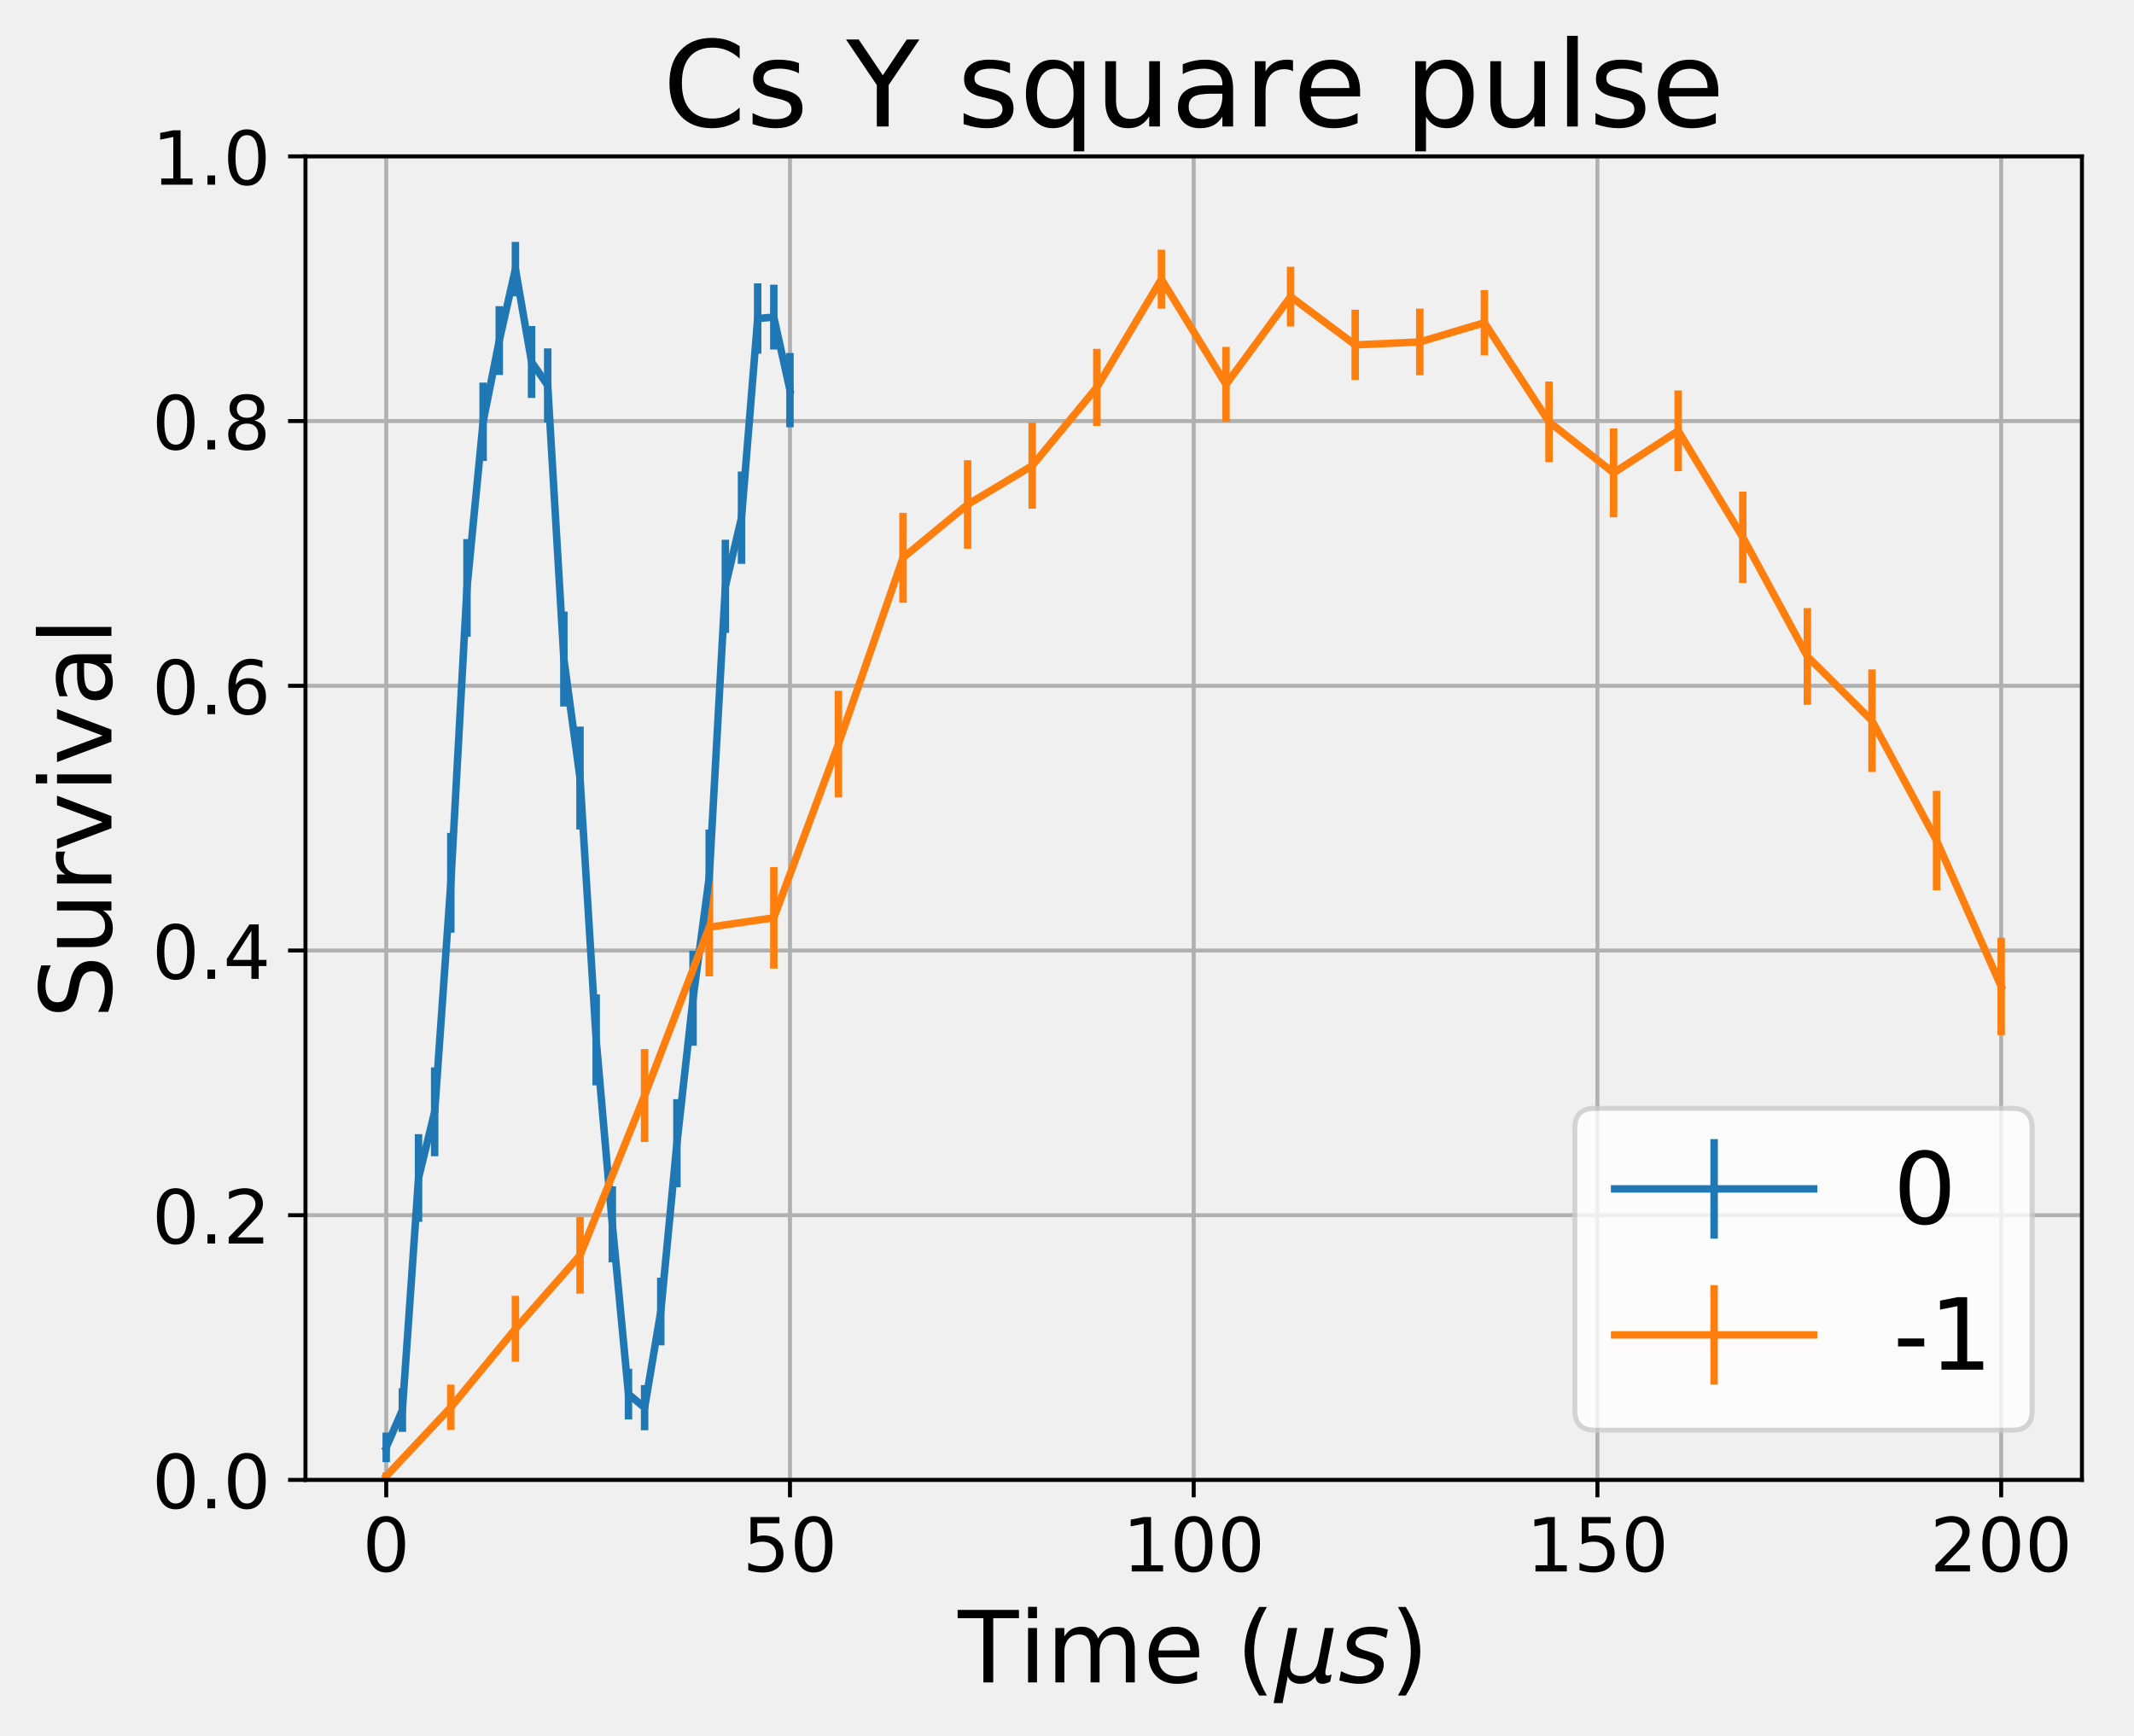
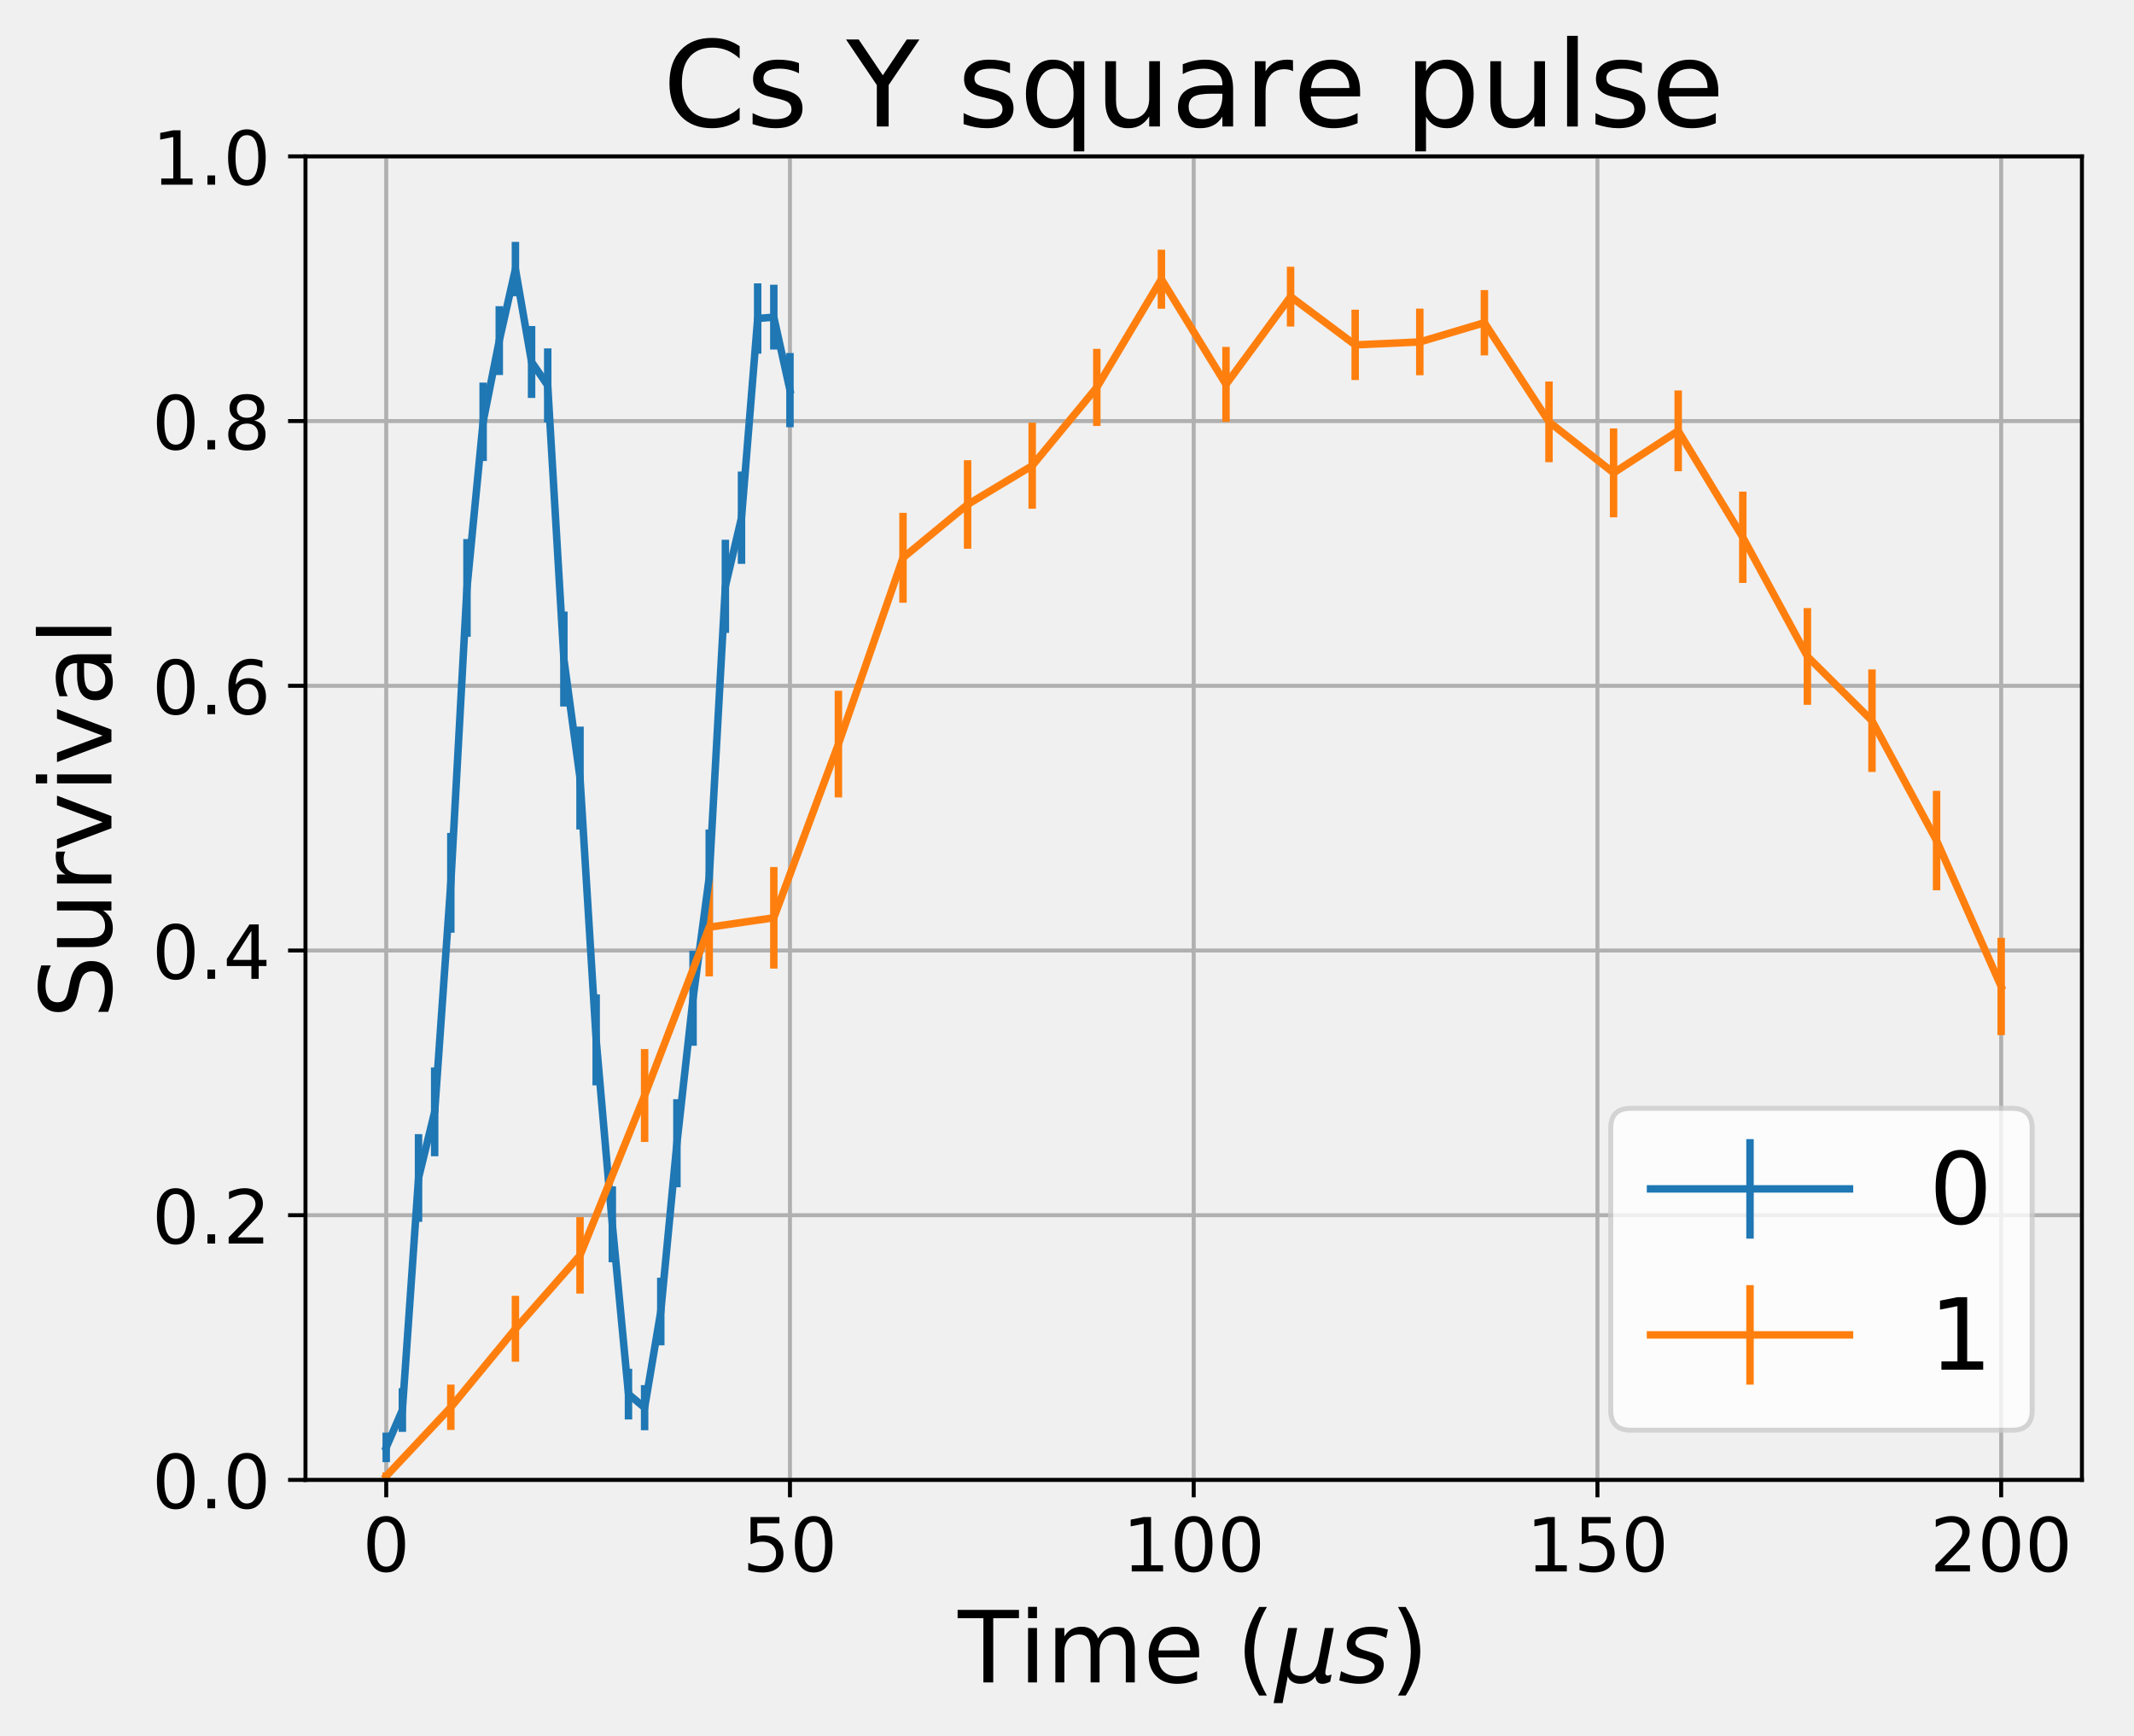
<svg xmlns="http://www.w3.org/2000/svg" xmlns:xlink="http://www.w3.org/1999/xlink" height="349pt" version="1.1" viewBox="0 0 429 349" width="429pt">
  <defs>
    <style type="text/css">
*{stroke-linecap:butt;stroke-linejoin:round;}
  </style>
  </defs>
  <g id="figure_1">
    <g id="patch_1">
      <path d="M 0 349.665  L 429.231 349.665  L 429.231 0  L 0 0  z " style="fill:none;" />
    </g>
    <g id="axes_1">
      <g id="patch_2">
        <path d="M 61.411 297.548  L 418.531 297.548  L 418.531 31.436  L 61.411 31.436  z " style="fill:none;" />
      </g>
      <g id="matplotlib.axis_1">
        <g id="xtick_1">
          <g id="line2d_1">
            <path clip-path="url(#p28badead61)" d="M 77.644 297.548  L 77.644 31.436  " style="fill:none;stroke:#b0b0b0;stroke-linecap:square;stroke-width:0.8;" />
          </g>
          <g id="line2d_2">
            <defs>
              <path d="M 0 0  L 0 3.5  " id="m005f0a59be" style="stroke:#000000;stroke-width:0.8;" />
            </defs>
            <g>
              <use style="stroke:#000000;stroke-width:0.8;" x="77.644" xlink:href="#m005f0a59be" y="297.548" />
            </g>
          </g>
          <g id="text_1">
            <defs>
              <path d="M 31.781 66.406  Q 24.172 66.406 20.328 58.906  Q 16.5 51.422 16.5 36.375  Q 16.5 21.391 20.328 13.891  Q 24.172 6.391 31.781 6.391  Q 39.453 6.391 43.281 13.891  Q 47.125 21.391 47.125 36.375  Q 47.125 51.422 43.281 58.906  Q 39.453 66.406 31.781 66.406  z M 31.781 74.219  Q 44.047 74.219 50.516 64.516  Q 56.984 54.828 56.984 36.375  Q 56.984 17.969 50.516 8.266  Q 44.047 -1.422 31.781 -1.422  Q 19.531 -1.422 13.062 8.266  Q 6.594 17.969 6.594 36.375  Q 6.594 54.828 13.062 64.516  Q 19.531 74.219 31.781 74.219  z " id="DejaVuSans-30" />
            </defs>
            <g transform="translate(72.87179 315.9459)scale(0.15 -0.15)">
              <use xlink:href="#DejaVuSans-30" />
            </g>
          </g>
        </g>
        <g id="xtick_2">
          <g id="line2d_3">
            <path clip-path="url(#p28badead61)" d="M 158.807 297.548  L 158.807 31.436  " style="fill:none;stroke:#b0b0b0;stroke-linecap:square;stroke-width:0.8;" />
          </g>
          <g id="line2d_4">
            <g>
              <use style="stroke:#000000;stroke-width:0.8;" x="158.807" xlink:href="#m005f0a59be" y="297.548" />
            </g>
          </g>
          <g id="text_2">
            <defs>
              <path d="M 10.797 72.906  L 49.516 72.906  L 49.516 64.594  L 19.828 64.594  L 19.828 46.734  Q 21.969 47.469 24.109 47.828  Q 26.266 48.188 28.422 48.188  Q 40.625 48.188 47.75 41.5  Q 54.891 34.812 54.891 23.391  Q 54.891 11.625 47.562 5.094  Q 40.234 -1.422 26.906 -1.422  Q 22.312 -1.422 17.547 -0.641  Q 12.797 0.141 7.719 1.703  L 7.719 11.625  Q 12.109 9.234 16.797 8.062  Q 21.484 6.891 26.703 6.891  Q 35.156 6.891 40.078 11.328  Q 45.016 15.766 45.016 23.391  Q 45.016 31 40.078 35.438  Q 35.156 39.891 26.703 39.891  Q 22.75 39.891 18.812 39.016  Q 14.891 38.141 10.797 36.281  z " id="DejaVuSans-35" />
            </defs>
            <g transform="translate(149.2636 315.9459)scale(0.15 -0.15)">
              <use xlink:href="#DejaVuSans-35" />
              <use x="63.623" xlink:href="#DejaVuSans-30" />
            </g>
          </g>
        </g>
        <g id="xtick_3">
          <g id="line2d_5">
            <path clip-path="url(#p28badead61)" d="M 239.971 297.548  L 239.971 31.436  " style="fill:none;stroke:#b0b0b0;stroke-linecap:square;stroke-width:0.8;" />
          </g>
          <g id="line2d_6">
            <g>
              <use style="stroke:#000000;stroke-width:0.8;" x="239.971" xlink:href="#m005f0a59be" y="297.548" />
            </g>
          </g>
          <g id="text_3">
            <defs>
              <path d="M 12.406 8.297  L 28.516 8.297  L 28.516 63.922  L 10.984 60.406  L 10.984 69.391  L 28.422 72.906  L 38.281 72.906  L 38.281 8.297  L 54.391 8.297  L 54.391 0  L 12.406 0  z " id="DejaVuSans-31" />
            </defs>
            <g transform="translate(225.6553 315.9459)scale(0.15 -0.15)">
              <use xlink:href="#DejaVuSans-31" />
              <use x="63.623" xlink:href="#DejaVuSans-30" />
              <use x="127.246" xlink:href="#DejaVuSans-30" />
            </g>
          </g>
        </g>
        <g id="xtick_4">
          <g id="line2d_7">
            <path clip-path="url(#p28badead61)" d="M 321.135 297.548  L 321.135 31.436  " style="fill:none;stroke:#b0b0b0;stroke-linecap:square;stroke-width:0.8;" />
          </g>
          <g id="line2d_8">
            <g>
              <use style="stroke:#000000;stroke-width:0.8;" x="321.135" xlink:href="#m005f0a59be" y="297.548" />
            </g>
          </g>
          <g id="text_4">
            <g transform="translate(306.8189 315.9459)scale(0.15 -0.15)">
              <use xlink:href="#DejaVuSans-31" />
              <use x="63.623" xlink:href="#DejaVuSans-35" />
              <use x="127.246" xlink:href="#DejaVuSans-30" />
            </g>
          </g>
        </g>
        <g id="xtick_5">
          <g id="line2d_9">
            <path clip-path="url(#p28badead61)" d="M 402.298 297.548  L 402.298 31.436  " style="fill:none;stroke:#b0b0b0;stroke-linecap:square;stroke-width:0.8;" />
          </g>
          <g id="line2d_10">
            <g>
              <use style="stroke:#000000;stroke-width:0.8;" x="402.298" xlink:href="#m005f0a59be" y="297.548" />
            </g>
          </g>
          <g id="text_5">
            <defs>
              <path d="M 19.188 8.297  L 53.609 8.297  L 53.609 0  L 7.328 0  L 7.328 8.297  Q 12.938 14.109 22.625 23.891  Q 32.328 33.688 34.812 36.531  Q 39.547 41.844 41.422 45.531  Q 43.312 49.219 43.312 52.781  Q 43.312 58.594 39.234 62.25  Q 35.156 65.922 28.609 65.922  Q 23.969 65.922 18.812 64.312  Q 13.672 62.703 7.812 59.422  L 7.812 69.391  Q 13.766 71.781 18.938 73  Q 24.125 74.219 28.422 74.219  Q 39.75 74.219 46.484 68.547  Q 53.219 62.891 53.219 53.422  Q 53.219 48.922 51.531 44.891  Q 49.859 40.875 45.406 35.406  Q 44.188 33.984 37.641 27.219  Q 31.109 20.453 19.188 8.297  z " id="DejaVuSans-32" />
            </defs>
            <g transform="translate(387.9826 315.9459)scale(0.15 -0.15)">
              <use xlink:href="#DejaVuSans-32" />
              <use x="63.623" xlink:href="#DejaVuSans-30" />
              <use x="127.246" xlink:href="#DejaVuSans-30" />
            </g>
          </g>
        </g>
        <g id="text_6">
          <defs>
            <path d="M -0.297 72.906  L 61.375 72.906  L 61.375 64.594  L 35.5 64.594  L 35.5 0  L 25.594 0  L 25.594 64.594  L -0.297 64.594  z " id="DejaVuSans-54" />
            <path d="M 9.422 54.688  L 18.406 54.688  L 18.406 0  L 9.422 0  z M 9.422 75.984  L 18.406 75.984  L 18.406 64.594  L 9.422 64.594  z " id="DejaVuSans-69" />
            <path d="M 52 44.188  Q 55.375 50.25 60.062 53.125  Q 64.75 56 71.094 56  Q 79.641 56 84.281 50.016  Q 88.922 44.047 88.922 33.016  L 88.922 0  L 79.891 0  L 79.891 32.719  Q 79.891 40.578 77.094 44.375  Q 74.312 48.188 68.609 48.188  Q 61.625 48.188 57.562 43.547  Q 53.516 38.922 53.516 30.906  L 53.516 0  L 44.484 0  L 44.484 32.719  Q 44.484 40.625 41.703 44.406  Q 38.922 48.188 33.109 48.188  Q 26.219 48.188 22.156 43.531  Q 18.109 38.875 18.109 30.906  L 18.109 0  L 9.078 0  L 9.078 54.688  L 18.109 54.688  L 18.109 46.188  Q 21.188 51.219 25.484 53.609  Q 29.781 56 35.688 56  Q 41.656 56 45.828 52.969  Q 50 49.953 52 44.188  z " id="DejaVuSans-6d" />
            <path d="M 56.203 29.594  L 56.203 25.203  L 14.891 25.203  Q 15.484 15.922 20.484 11.062  Q 25.484 6.203 34.422 6.203  Q 39.594 6.203 44.453 7.469  Q 49.312 8.734 54.109 11.281  L 54.109 2.781  Q 49.266 0.734 44.188 -0.344  Q 39.109 -1.422 33.891 -1.422  Q 20.797 -1.422 13.156 6.188  Q 5.516 13.812 5.516 26.812  Q 5.516 40.234 12.766 48.109  Q 20.016 56 32.328 56  Q 43.359 56 49.781 48.891  Q 56.203 41.797 56.203 29.594  z M 47.219 32.234  Q 47.125 39.594 43.094 43.984  Q 39.062 48.391 32.422 48.391  Q 24.906 48.391 20.391 44.141  Q 15.875 39.891 15.188 32.172  z " id="DejaVuSans-65" />
            <path id="DejaVuSans-20" />
            <path d="M 31 75.875  Q 24.469 64.656 21.281 53.656  Q 18.109 42.672 18.109 31.391  Q 18.109 20.125 21.312 9.062  Q 24.516 -2 31 -13.188  L 23.188 -13.188  Q 15.875 -1.703 12.234 9.375  Q 8.594 20.453 8.594 31.391  Q 8.594 42.281 12.203 53.312  Q 15.828 64.359 23.188 75.875  z " id="DejaVuSans-28" />
            <path d="M -1.312 -20.797  L 13.375 54.688  L 22.406 54.688  L 15.766 20.656  Q 15.578 19.625 15.422 18.359  Q 15.281 17.094 15.281 15.828  Q 15.281 11.281 18.141 8.828  Q 21 6.391 26.312 6.391  Q 33.547 6.391 37.984 10.484  Q 42.438 14.594 44 22.797  L 50.203 54.688  L 59.188 54.688  L 51.031 12.641  Q 50.828 11.719 50.75 11.031  Q 50.688 10.359 50.688 9.812  Q 50.688 8.297 51.297 7.594  Q 51.906 6.891 53.219 6.891  Q 53.719 6.891 54.562 7.125  Q 55.422 7.375 56.984 8.016  L 55.609 0.781  Q 53.469 -0.297 51.516 -0.859  Q 49.562 -1.422 47.703 -1.422  Q 44.484 -1.422 42.656 0.625  Q 40.828 2.688 40.828 6.297  Q 38.094 2.391 34.297 0.484  Q 30.516 -1.422 25.391 -1.422  Q 20.844 -1.422 17.453 0.672  Q 14.062 2.781 12.984 6.203  L 7.719 -20.797  z " id="DejaVuSans-Oblique-3bc" />
            <path d="M 50 53.078  L 48.297 44.578  Q 44.734 46.531 40.766 47.5  Q 36.812 48.484 32.625 48.484  Q 25.531 48.484 21.453 46.062  Q 17.391 43.656 17.391 39.5  Q 17.391 34.672 26.859 32.078  Q 27.594 31.891 27.938 31.781  L 30.812 30.906  Q 39.797 28.422 42.797 25.688  Q 45.797 22.953 45.797 18.219  Q 45.797 9.516 38.891 4.047  Q 31.984 -1.422 20.797 -1.422  Q 16.453 -1.422 11.672 -0.578  Q 6.891 0.25 1.125 2  L 2.875 11.281  Q 7.812 8.734 12.594 7.422  Q 17.391 6.109 21.781 6.109  Q 28.375 6.109 32.5 8.938  Q 36.625 11.766 36.625 16.109  Q 36.625 20.797 25.781 23.688  L 24.859 23.922  L 21.781 24.703  Q 14.938 26.516 11.766 29.469  Q 8.594 32.422 8.594 37.016  Q 8.594 45.75 15.156 50.875  Q 21.734 56 33.016 56  Q 37.453 56 41.672 55.266  Q 45.906 54.547 50 53.078  z " id="DejaVuSans-Oblique-73" />
            <path d="M 8.016 75.875  L 15.828 75.875  Q 23.141 64.359 26.781 53.312  Q 30.422 42.281 30.422 31.391  Q 30.422 20.453 26.781 9.375  Q 23.141 -1.703 15.828 -13.188  L 8.016 -13.188  Q 14.5 -2 17.703 9.062  Q 20.906 20.125 20.906 31.391  Q 20.906 42.672 17.703 53.656  Q 14.5 64.656 8.016 75.875  z " id="DejaVuSans-29" />
          </defs>
          <g transform="translate(192.5709 338.2654)scale(0.2 -0.2)">
            <use transform="translate(0 0.015625)" xlink:href="#DejaVuSans-54" />
            <use transform="translate(61.08398 0.015625)" xlink:href="#DejaVuSans-69" />
            <use transform="translate(88.86719 0.015625)" xlink:href="#DejaVuSans-6d" />
            <use transform="translate(186.2793 0.015625)" xlink:href="#DejaVuSans-65" />
            <use transform="translate(247.8027 0.015625)" xlink:href="#DejaVuSans-20" />
            <use transform="translate(279.5898 0.015625)" xlink:href="#DejaVuSans-28" />
            <use transform="translate(318.6035 0.015625)" xlink:href="#DejaVuSans-Oblique-3bc" />
            <use transform="translate(382.2266 0.015625)" xlink:href="#DejaVuSans-Oblique-73" />
            <use transform="translate(434.3262 0.015625)" xlink:href="#DejaVuSans-29" />
          </g>
        </g>
      </g>
      <g id="matplotlib.axis_2">
        <g id="ytick_1">
          <g id="line2d_11">
            <path clip-path="url(#p28badead61)" d="M 61.411 297.548  L 418.531 297.548  " style="fill:none;stroke:#b0b0b0;stroke-linecap:square;stroke-width:0.8;" />
          </g>
          <g id="line2d_12">
            <defs>
              <path d="M 0 0  L -3.5 0  " id="mc3ce260a5b" style="stroke:#000000;stroke-width:0.8;" />
            </defs>
            <g>
              <use style="stroke:#000000;stroke-width:0.8;" x="61.411" xlink:href="#mc3ce260a5b" y="297.548" />
            </g>
          </g>
          <g id="text_7">
            <defs>
              <path d="M 10.688 12.406  L 21 12.406  L 21 0  L 10.688 0  z " id="DejaVuSans-2e" />
            </defs>
            <g transform="translate(30.55625 303.2471)scale(0.15 -0.15)">
              <use xlink:href="#DejaVuSans-30" />
              <use x="63.623" xlink:href="#DejaVuSans-2e" />
              <use x="95.41" xlink:href="#DejaVuSans-30" />
            </g>
          </g>
        </g>
        <g id="ytick_2">
          <g id="line2d_13">
            <path clip-path="url(#p28badead61)" d="M 61.411 244.326  L 418.531 244.326  " style="fill:none;stroke:#b0b0b0;stroke-linecap:square;stroke-width:0.8;" />
          </g>
          <g id="line2d_14">
            <g>
              <use style="stroke:#000000;stroke-width:0.8;" x="61.411" xlink:href="#mc3ce260a5b" y="244.326" />
            </g>
          </g>
          <g id="text_8">
            <g transform="translate(30.55625 250.0247)scale(0.15 -0.15)">
              <use xlink:href="#DejaVuSans-30" />
              <use x="63.623" xlink:href="#DejaVuSans-2e" />
              <use x="95.41" xlink:href="#DejaVuSans-32" />
            </g>
          </g>
        </g>
        <g id="ytick_3">
          <g id="line2d_15">
            <path clip-path="url(#p28badead61)" d="M 61.411 191.103  L 418.531 191.103  " style="fill:none;stroke:#b0b0b0;stroke-linecap:square;stroke-width:0.8;" />
          </g>
          <g id="line2d_16">
            <g>
              <use style="stroke:#000000;stroke-width:0.8;" x="61.411" xlink:href="#mc3ce260a5b" y="191.103" />
            </g>
          </g>
          <g id="text_9">
            <defs>
              <path d="M 37.797 64.312  L 12.891 25.391  L 37.797 25.391  z M 35.203 72.906  L 47.609 72.906  L 47.609 25.391  L 58.016 25.391  L 58.016 17.188  L 47.609 17.188  L 47.609 0  L 37.797 0  L 37.797 17.188  L 4.891 17.188  L 4.891 26.703  z " id="DejaVuSans-34" />
            </defs>
            <g transform="translate(30.55625 196.8023)scale(0.15 -0.15)">
              <use xlink:href="#DejaVuSans-30" />
              <use x="63.623" xlink:href="#DejaVuSans-2e" />
              <use x="95.41" xlink:href="#DejaVuSans-34" />
            </g>
          </g>
        </g>
        <g id="ytick_4">
          <g id="line2d_17">
            <path clip-path="url(#p28badead61)" d="M 61.411 137.881  L 418.531 137.881  " style="fill:none;stroke:#b0b0b0;stroke-linecap:square;stroke-width:0.8;" />
          </g>
          <g id="line2d_18">
            <g>
              <use style="stroke:#000000;stroke-width:0.8;" x="61.411" xlink:href="#mc3ce260a5b" y="137.881" />
            </g>
          </g>
          <g id="text_10">
            <defs>
              <path d="M 33.016 40.375  Q 26.375 40.375 22.484 35.828  Q 18.609 31.297 18.609 23.391  Q 18.609 15.531 22.484 10.953  Q 26.375 6.391 33.016 6.391  Q 39.656 6.391 43.531 10.953  Q 47.406 15.531 47.406 23.391  Q 47.406 31.297 43.531 35.828  Q 39.656 40.375 33.016 40.375  z M 52.594 71.297  L 52.594 62.312  Q 48.875 64.062 45.094 64.984  Q 41.312 65.922 37.594 65.922  Q 27.828 65.922 22.672 59.328  Q 17.531 52.734 16.797 39.406  Q 19.672 43.656 24.016 45.922  Q 28.375 48.188 33.594 48.188  Q 44.578 48.188 50.953 41.516  Q 57.328 34.859 57.328 23.391  Q 57.328 12.156 50.688 5.359  Q 44.047 -1.422 33.016 -1.422  Q 20.359 -1.422 13.672 8.266  Q 6.984 17.969 6.984 36.375  Q 6.984 53.656 15.188 63.938  Q 23.391 74.219 37.203 74.219  Q 40.922 74.219 44.703 73.484  Q 48.484 72.75 52.594 71.297  z " id="DejaVuSans-36" />
            </defs>
            <g transform="translate(30.55625 143.5799)scale(0.15 -0.15)">
              <use xlink:href="#DejaVuSans-30" />
              <use x="63.623" xlink:href="#DejaVuSans-2e" />
              <use x="95.41" xlink:href="#DejaVuSans-36" />
            </g>
          </g>
        </g>
        <g id="ytick_5">
          <g id="line2d_19">
            <path clip-path="url(#p28badead61)" d="M 61.411 84.659  L 418.531 84.659  " style="fill:none;stroke:#b0b0b0;stroke-linecap:square;stroke-width:0.8;" />
          </g>
          <g id="line2d_20">
            <g>
              <use style="stroke:#000000;stroke-width:0.8;" x="61.411" xlink:href="#mc3ce260a5b" y="84.659" />
            </g>
          </g>
          <g id="text_11">
            <defs>
              <path d="M 31.781 34.625  Q 24.75 34.625 20.719 30.859  Q 16.703 27.094 16.703 20.516  Q 16.703 13.922 20.719 10.156  Q 24.75 6.391 31.781 6.391  Q 38.812 6.391 42.859 10.172  Q 46.922 13.969 46.922 20.516  Q 46.922 27.094 42.891 30.859  Q 38.875 34.625 31.781 34.625  z M 21.922 38.812  Q 15.578 40.375 12.031 44.719  Q 8.5 49.078 8.5 55.328  Q 8.5 64.062 14.719 69.141  Q 20.953 74.219 31.781 74.219  Q 42.672 74.219 48.875 69.141  Q 55.078 64.062 55.078 55.328  Q 55.078 49.078 51.531 44.719  Q 48 40.375 41.703 38.812  Q 48.828 37.156 52.797 32.312  Q 56.781 27.484 56.781 20.516  Q 56.781 9.906 50.312 4.234  Q 43.844 -1.422 31.781 -1.422  Q 19.734 -1.422 13.25 4.234  Q 6.781 9.906 6.781 20.516  Q 6.781 27.484 10.781 32.312  Q 14.797 37.156 21.922 38.812  z M 18.312 54.391  Q 18.312 48.734 21.844 45.562  Q 25.391 42.391 31.781 42.391  Q 38.141 42.391 41.719 45.562  Q 45.312 48.734 45.312 54.391  Q 45.312 60.062 41.719 63.234  Q 38.141 66.406 31.781 66.406  Q 25.391 66.406 21.844 63.234  Q 18.312 60.062 18.312 54.391  z " id="DejaVuSans-38" />
            </defs>
            <g transform="translate(30.55625 90.35748)scale(0.15 -0.15)">
              <use xlink:href="#DejaVuSans-30" />
              <use x="63.623" xlink:href="#DejaVuSans-2e" />
              <use x="95.41" xlink:href="#DejaVuSans-38" />
            </g>
          </g>
        </g>
        <g id="ytick_6">
          <g id="line2d_21">
            <path clip-path="url(#p28badead61)" d="M 61.411 31.436  L 418.531 31.436  " style="fill:none;stroke:#b0b0b0;stroke-linecap:square;stroke-width:0.8;" />
          </g>
          <g id="line2d_22">
            <g>
              <use style="stroke:#000000;stroke-width:0.8;" x="61.411" xlink:href="#mc3ce260a5b" y="31.436" />
            </g>
          </g>
          <g id="text_12">
            <g transform="translate(30.55625 37.13508)scale(0.15 -0.15)">
              <use xlink:href="#DejaVuSans-31" />
              <use x="63.623" xlink:href="#DejaVuSans-2e" />
              <use x="95.41" xlink:href="#DejaVuSans-30" />
            </g>
          </g>
        </g>
        <g id="text_13">
          <defs>
            <path d="M 53.516 70.516  L 53.516 60.891  Q 47.906 63.578 42.922 64.891  Q 37.938 66.219 33.297 66.219  Q 25.25 66.219 20.875 63.094  Q 16.5 59.969 16.5 54.203  Q 16.5 49.359 19.406 46.891  Q 22.312 44.438 30.422 42.922  L 36.375 41.703  Q 47.406 39.594 52.656 34.297  Q 57.906 29 57.906 20.125  Q 57.906 9.516 50.797 4.047  Q 43.703 -1.422 29.984 -1.422  Q 24.812 -1.422 18.969 -0.25  Q 13.141 0.922 6.891 3.219  L 6.891 13.375  Q 12.891 10.016 18.656 8.297  Q 24.422 6.594 29.984 6.594  Q 38.422 6.594 43.016 9.906  Q 47.609 13.234 47.609 19.391  Q 47.609 24.75 44.312 27.781  Q 41.016 30.812 33.5 32.328  L 27.484 33.5  Q 16.453 35.688 11.516 40.375  Q 6.594 45.062 6.594 53.422  Q 6.594 63.094 13.406 68.656  Q 20.219 74.219 32.172 74.219  Q 37.312 74.219 42.625 73.281  Q 47.953 72.359 53.516 70.516  z " id="DejaVuSans-53" />
            <path d="M 8.5 21.578  L 8.5 54.688  L 17.484 54.688  L 17.484 21.922  Q 17.484 14.156 20.5 10.266  Q 23.531 6.391 29.594 6.391  Q 36.859 6.391 41.078 11.031  Q 45.312 15.672 45.312 23.688  L 45.312 54.688  L 54.297 54.688  L 54.297 0  L 45.312 0  L 45.312 8.406  Q 42.047 3.422 37.719 1  Q 33.406 -1.422 27.688 -1.422  Q 18.266 -1.422 13.375 4.438  Q 8.5 10.297 8.5 21.578  z M 31.109 56  z " id="DejaVuSans-75" />
            <path d="M 41.109 46.297  Q 39.594 47.172 37.812 47.578  Q 36.031 48 33.891 48  Q 26.266 48 22.188 43.047  Q 18.109 38.094 18.109 28.812  L 18.109 0  L 9.078 0  L 9.078 54.688  L 18.109 54.688  L 18.109 46.188  Q 20.953 51.172 25.484 53.578  Q 30.031 56 36.531 56  Q 37.453 56 38.578 55.875  Q 39.703 55.766 41.062 55.516  z " id="DejaVuSans-72" />
            <path d="M 2.984 54.688  L 12.5 54.688  L 29.594 8.797  L 46.688 54.688  L 56.203 54.688  L 35.688 0  L 23.484 0  z " id="DejaVuSans-76" />
            <path d="M 34.281 27.484  Q 23.391 27.484 19.188 25  Q 14.984 22.516 14.984 16.5  Q 14.984 11.719 18.141 8.906  Q 21.297 6.109 26.703 6.109  Q 34.188 6.109 38.703 11.406  Q 43.219 16.703 43.219 25.484  L 43.219 27.484  z M 52.203 31.203  L 52.203 0  L 43.219 0  L 43.219 8.297  Q 40.141 3.328 35.547 0.953  Q 30.953 -1.422 24.312 -1.422  Q 15.922 -1.422 10.953 3.297  Q 6 8.016 6 15.922  Q 6 25.141 12.172 29.828  Q 18.359 34.516 30.609 34.516  L 43.219 34.516  L 43.219 35.406  Q 43.219 41.609 39.141 45  Q 35.062 48.391 27.688 48.391  Q 23 48.391 18.547 47.266  Q 14.109 46.141 10.016 43.891  L 10.016 52.203  Q 14.938 54.109 19.578 55.047  Q 24.219 56 28.609 56  Q 40.484 56 46.344 49.844  Q 52.203 43.703 52.203 31.203  z " id="DejaVuSans-61" />
            <path d="M 9.422 75.984  L 18.406 75.984  L 18.406 0  L 9.422 0  z " id="DejaVuSans-6c" />
          </defs>
          <g transform="translate(22.39688 204.811)rotate(-90)scale(0.2 -0.2)">
            <use xlink:href="#DejaVuSans-53" />
            <use x="63.477" xlink:href="#DejaVuSans-75" />
            <use x="126.855" xlink:href="#DejaVuSans-72" />
            <use x="167.969" xlink:href="#DejaVuSans-76" />
            <use x="227.148" xlink:href="#DejaVuSans-69" />
            <use x="254.932" xlink:href="#DejaVuSans-76" />
            <use x="314.111" xlink:href="#DejaVuSans-61" />
            <use x="375.391" xlink:href="#DejaVuSans-6c" />
          </g>
        </g>
      </g>
      <g id="LineCollection_1">
        <path clip-path="url(#p28badead61)" d="M 77.644 293.971  L 77.644 288.038  " style="fill:none;stroke:#1f77b4;stroke-width:1.5;" />
        <path clip-path="url(#p28badead61)" d="M 80.89 287.888  L 80.89 279.118  " style="fill:none;stroke:#1f77b4;stroke-width:1.5;" />
        <path clip-path="url(#p28badead61)" d="M 84.137 245.658  L 84.137 228.025  " style="fill:none;stroke:#1f77b4;stroke-width:1.5;" />
        <path clip-path="url(#p28badead61)" d="M 87.383 232.476  L 87.383 214.614  " style="fill:none;stroke:#1f77b4;stroke-width:1.5;" />
        <path clip-path="url(#p28badead61)" d="M 90.63 187.53  L 90.63 167.454  " style="fill:none;stroke:#1f77b4;stroke-width:1.5;" />
        <path clip-path="url(#p28badead61)" d="M 93.876 128.039  L 93.876 108.385  " style="fill:none;stroke:#1f77b4;stroke-width:1.5;" />
        <path clip-path="url(#p28badead61)" d="M 97.123 92.691  L 97.123 76.919  " style="fill:none;stroke:#1f77b4;stroke-width:1.5;" />
        <path clip-path="url(#p28badead61)" d="M 100.369 75.402  L 100.369 61.558  " style="fill:none;stroke:#1f77b4;stroke-width:1.5;" />
        <path clip-path="url(#p28badead61)" d="M 103.616 59.572  L 103.616 48.627  " style="fill:none;stroke:#1f77b4;stroke-width:1.5;" />
        <path clip-path="url(#p28badead61)" d="M 106.863 80.009  L 106.863 65.554  " style="fill:none;stroke:#1f77b4;stroke-width:1.5;" />
        <path clip-path="url(#p28badead61)" d="M 110.109 84.941  L 110.109 70.047  " style="fill:none;stroke:#1f77b4;stroke-width:1.5;" />
        <path clip-path="url(#p28badead61)" d="M 113.356 142.046  L 113.356 122.955  " style="fill:none;stroke:#1f77b4;stroke-width:1.5;" />
        <path clip-path="url(#p28badead61)" d="M 116.602 166.767  L 116.602 146.089  " style="fill:none;stroke:#1f77b4;stroke-width:1.5;" />
        <path clip-path="url(#p28badead61)" d="M 119.849 218.22  L 119.849 199.94  " style="fill:none;stroke:#1f77b4;stroke-width:1.5;" />
        <path clip-path="url(#p28badead61)" d="M 123.095 253.785  L 123.095 238.527  " style="fill:none;stroke:#1f77b4;stroke-width:1.5;" />
        <path clip-path="url(#p28badead61)" d="M 126.342 285.398  L 126.342 275.203  " style="fill:none;stroke:#1f77b4;stroke-width:1.5;" />
        <path clip-path="url(#p28badead61)" d="M 129.588 287.551  L 129.588 278.487  " style="fill:none;stroke:#1f77b4;stroke-width:1.5;" />
        <path clip-path="url(#p28badead61)" d="M 132.835 270.489  L 132.835 256.898  " style="fill:none;stroke:#1f77b4;stroke-width:1.5;" />
        <path clip-path="url(#p28badead61)" d="M 136.081 238.708  L 136.081 220.999  " style="fill:none;stroke:#1f77b4;stroke-width:1.5;" />
        <path clip-path="url(#p28badead61)" d="M 139.328 210.254  L 139.328 191.172  " style="fill:none;stroke:#1f77b4;stroke-width:1.5;" />
        <path clip-path="url(#p28badead61)" d="M 142.575 186.011  L 142.575 166.783  " style="fill:none;stroke:#1f77b4;stroke-width:1.5;" />
        <path clip-path="url(#p28badead61)" d="M 145.821 127.249  L 145.821 108.521  " style="fill:none;stroke:#1f77b4;stroke-width:1.5;" />
        <path clip-path="url(#p28badead61)" d="M 149.068 113.365  L 149.068 94.808  " style="fill:none;stroke:#1f77b4;stroke-width:1.5;" />
        <path clip-path="url(#p28badead61)" d="M 152.314 71.108  L 152.314 56.97  " style="fill:none;stroke:#1f77b4;stroke-width:1.5;" />
        <path clip-path="url(#p28badead61)" d="M 155.561 70.27  L 155.561 57.251  " style="fill:none;stroke:#1f77b4;stroke-width:1.5;" />
        <path clip-path="url(#p28badead61)" d="M 158.807 85.906  L 158.807 70.973  " style="fill:none;stroke:#1f77b4;stroke-width:1.5;" />
      </g>
      <g id="LineCollection_2">
        <path clip-path="url(#p28badead61)" d="M 77.644 297.548  L 77.644 296.019  " style="fill:none;stroke:#ff7f0e;stroke-width:1.5;" />
        <path clip-path="url(#p28badead61)" d="M 90.63 287.493  L 90.63 278.377  " style="fill:none;stroke:#ff7f0e;stroke-width:1.5;" />
        <path clip-path="url(#p28badead61)" d="M 103.616 273.778  L 103.616 260.54  " style="fill:none;stroke:#ff7f0e;stroke-width:1.5;" />
        <path clip-path="url(#p28badead61)" d="M 116.602 260.092  L 116.602 244.716  " style="fill:none;stroke:#ff7f0e;stroke-width:1.5;" />
        <path clip-path="url(#p28badead61)" d="M 129.588 229.606  L 129.588 210.922  " style="fill:none;stroke:#ff7f0e;stroke-width:1.5;" />
        <path clip-path="url(#p28badead61)" d="M 142.575 196.308  L 142.575 176.525  " style="fill:none;stroke:#ff7f0e;stroke-width:1.5;" />
        <path clip-path="url(#p28badead61)" d="M 155.561 194.739  L 155.561 174.322  " style="fill:none;stroke:#ff7f0e;stroke-width:1.5;" />
        <path clip-path="url(#p28badead61)" d="M 168.547 160.335  L 168.547 138.887  " style="fill:none;stroke:#ff7f0e;stroke-width:1.5;" />
        <path clip-path="url(#p28badead61)" d="M 181.533 121.18  L 181.533 103.104  " style="fill:none;stroke:#ff7f0e;stroke-width:1.5;" />
        <path clip-path="url(#p28badead61)" d="M 194.519 110.325  L 194.519 92.525  " style="fill:none;stroke:#ff7f0e;stroke-width:1.5;" />
        <path clip-path="url(#p28badead61)" d="M 207.505 102.287  L 207.505 84.981  " style="fill:none;stroke:#ff7f0e;stroke-width:1.5;" />
        <path clip-path="url(#p28badead61)" d="M 220.492 85.641  L 220.492 70.135  " style="fill:none;stroke:#ff7f0e;stroke-width:1.5;" />
        <path clip-path="url(#p28badead61)" d="M 233.478 62.075  L 233.478 50.195  " style="fill:none;stroke:#ff7f0e;stroke-width:1.5;" />
        <path clip-path="url(#p28badead61)" d="M 246.464 84.829  L 246.464 69.754  " style="fill:none;stroke:#ff7f0e;stroke-width:1.5;" />
        <path clip-path="url(#p28badead61)" d="M 259.45 65.65  L 259.45 53.627  " style="fill:none;stroke:#ff7f0e;stroke-width:1.5;" />
        <path clip-path="url(#p28badead61)" d="M 272.436 76.412  L 272.436 62.272  " style="fill:none;stroke:#ff7f0e;stroke-width:1.5;" />
        <path clip-path="url(#p28badead61)" d="M 285.423 75.45  L 285.423 62.047  " style="fill:none;stroke:#ff7f0e;stroke-width:1.5;" />
        <path clip-path="url(#p28badead61)" d="M 298.409 71.456  L 298.409 58.316  " style="fill:none;stroke:#ff7f0e;stroke-width:1.5;" />
        <path clip-path="url(#p28badead61)" d="M 311.395 92.925  L 311.395 76.701  " style="fill:none;stroke:#ff7f0e;stroke-width:1.5;" />
        <path clip-path="url(#p28badead61)" d="M 324.381 104.007  L 324.381 86.136  " style="fill:none;stroke:#ff7f0e;stroke-width:1.5;" />
        <path clip-path="url(#p28badead61)" d="M 337.367 94.745  L 337.367 78.504  " style="fill:none;stroke:#ff7f0e;stroke-width:1.5;" />
        <path clip-path="url(#p28badead61)" d="M 350.353 117.201  L 350.353 98.84  " style="fill:none;stroke:#ff7f0e;stroke-width:1.5;" />
        <path clip-path="url(#p28badead61)" d="M 363.34 141.708  L 363.34 122.26  " style="fill:none;stroke:#ff7f0e;stroke-width:1.5;" />
        <path clip-path="url(#p28badead61)" d="M 376.326 155.209  L 376.326 134.594  " style="fill:none;stroke:#ff7f0e;stroke-width:1.5;" />
        <path clip-path="url(#p28badead61)" d="M 389.312 178.998  L 389.312 159.007  " style="fill:none;stroke:#ff7f0e;stroke-width:1.5;" />
        <path clip-path="url(#p28badead61)" d="M 402.298 208.115  L 402.298 188.552  " style="fill:none;stroke:#ff7f0e;stroke-width:1.5;" />
      </g>
      <g id="line2d_23">
        <path clip-path="url(#p28badead61)" d="M 77.644 291.005  L 80.89 283.503  L 84.137 236.841  L 87.383 223.545  L 90.63 177.492  L 93.876 118.212  L 97.123 84.805  L 100.369 68.48  L 103.616 54.1  L 106.863 72.781  L 110.109 77.494  L 113.356 132.501  L 116.602 156.428  L 119.849 209.08  L 123.095 246.156  L 126.342 280.3  L 129.588 283.019  L 132.835 263.694  L 136.081 229.853  L 139.328 200.713  L 142.575 176.397  L 145.821 117.885  L 149.068 104.086  L 152.314 64.039  L 155.561 63.761  L 158.807 78.44  " style="fill:none;stroke:#1f77b4;stroke-linecap:square;stroke-width:1.5;" />
      </g>
      <g id="line2d_24">
        <path clip-path="url(#p28badead61)" d="M 77.644 296.784  L 90.63 282.935  L 103.616 267.159  L 116.602 252.404  L 129.588 220.264  L 142.575 186.416  L 155.561 184.531  L 168.547 149.611  L 181.533 112.142  L 194.519 101.425  L 207.505 93.634  L 220.492 77.888  L 233.478 56.135  L 246.464 77.292  L 259.45 59.638  L 272.436 69.342  L 285.423 68.748  L 298.409 64.886  L 311.395 84.813  L 324.381 95.072  L 337.367 86.624  L 350.353 108.021  L 363.34 131.984  L 376.326 144.901  L 389.312 169.003  L 402.298 198.333  " style="fill:none;stroke:#ff7f0e;stroke-linecap:square;stroke-width:1.5;" />
      </g>
      <g id="patch_3">
        <path d="M 61.411 297.548  L 61.411 31.436  " style="fill:none;stroke:#000000;stroke-linecap:square;stroke-linejoin:miter;stroke-width:0.8;" />
      </g>
      <g id="patch_4">
        <path d="M 418.531 297.548  L 418.531 31.436  " style="fill:none;stroke:#000000;stroke-linecap:square;stroke-linejoin:miter;stroke-width:0.8;" />
      </g>
      <g id="patch_5">
        <path d="M 61.411 297.548  L 418.531 297.548  " style="fill:none;stroke:#000000;stroke-linecap:square;stroke-linejoin:miter;stroke-width:0.8;" />
      </g>
      <g id="patch_6">
        <path d="M 61.411 31.436  L 418.531 31.436  " style="fill:none;stroke:#000000;stroke-linecap:square;stroke-linejoin:miter;stroke-width:0.8;" />
      </g>
      <g id="text_14">
        <defs>
          <path d="M 64.406 67.281  L 64.406 56.891  Q 59.422 61.531 53.781 63.812  Q 48.141 66.109 41.797 66.109  Q 29.297 66.109 22.656 58.469  Q 16.016 50.828 16.016 36.375  Q 16.016 21.969 22.656 14.328  Q 29.297 6.688 41.797 6.688  Q 48.141 6.688 53.781 8.984  Q 59.422 11.281 64.406 15.922  L 64.406 5.609  Q 59.234 2.094 53.438 0.328  Q 47.656 -1.422 41.219 -1.422  Q 24.656 -1.422 15.125 8.703  Q 5.609 18.844 5.609 36.375  Q 5.609 53.953 15.125 64.078  Q 24.656 74.219 41.219 74.219  Q 47.75 74.219 53.531 72.484  Q 59.328 70.75 64.406 67.281  z " id="DejaVuSans-43" />
          <path d="M 44.281 53.078  L 44.281 44.578  Q 40.484 46.531 36.375 47.5  Q 32.281 48.484 27.875 48.484  Q 21.188 48.484 17.844 46.438  Q 14.5 44.391 14.5 40.281  Q 14.5 37.156 16.891 35.375  Q 19.281 33.594 26.516 31.984  L 29.594 31.297  Q 39.156 29.25 43.188 25.516  Q 47.219 21.781 47.219 15.094  Q 47.219 7.469 41.188 3.016  Q 35.156 -1.422 24.609 -1.422  Q 20.219 -1.422 15.453 -0.562  Q 10.688 0.297 5.422 2  L 5.422 11.281  Q 10.406 8.688 15.234 7.391  Q 20.062 6.109 24.812 6.109  Q 31.156 6.109 34.562 8.281  Q 37.984 10.453 37.984 14.406  Q 37.984 18.062 35.516 20.016  Q 33.062 21.969 24.703 23.781  L 21.578 24.516  Q 13.234 26.266 9.516 29.906  Q 5.812 33.547 5.812 39.891  Q 5.812 47.609 11.281 51.797  Q 16.75 56 26.812 56  Q 31.781 56 36.172 55.266  Q 40.578 54.547 44.281 53.078  z " id="DejaVuSans-73" />
          <path d="M -0.203 72.906  L 10.406 72.906  L 30.609 42.922  L 50.688 72.906  L 61.281 72.906  L 35.5 34.719  L 35.5 0  L 25.594 0  L 25.594 34.719  z " id="DejaVuSans-59" />
          <path d="M 14.797 27.297  Q 14.797 17.391 18.875 11.75  Q 22.953 6.109 30.078 6.109  Q 37.203 6.109 41.297 11.75  Q 45.406 17.391 45.406 27.297  Q 45.406 37.203 41.297 42.844  Q 37.203 48.484 30.078 48.484  Q 22.953 48.484 18.875 42.844  Q 14.797 37.203 14.797 27.297  z M 45.406 8.203  Q 42.578 3.328 38.25 0.953  Q 33.938 -1.422 27.875 -1.422  Q 17.969 -1.422 11.734 6.484  Q 5.516 14.406 5.516 27.297  Q 5.516 40.188 11.734 48.094  Q 17.969 56 27.875 56  Q 33.938 56 38.25 53.625  Q 42.578 51.266 45.406 46.391  L 45.406 54.688  L 54.391 54.688  L 54.391 -20.797  L 45.406 -20.797  z " id="DejaVuSans-71" />
          <path d="M 18.109 8.203  L 18.109 -20.797  L 9.078 -20.797  L 9.078 54.688  L 18.109 54.688  L 18.109 46.391  Q 20.953 51.266 25.266 53.625  Q 29.594 56 35.594 56  Q 45.562 56 51.781 48.094  Q 58.016 40.188 58.016 27.297  Q 58.016 14.406 51.781 6.484  Q 45.562 -1.422 35.594 -1.422  Q 29.594 -1.422 25.266 0.953  Q 20.953 3.328 18.109 8.203  z M 48.688 27.297  Q 48.688 37.203 44.609 42.844  Q 40.531 48.484 33.406 48.484  Q 26.266 48.484 22.188 42.844  Q 18.109 37.203 18.109 27.297  Q 18.109 17.391 22.188 11.75  Q 26.266 6.109 33.406 6.109  Q 40.531 6.109 44.609 11.75  Q 48.688 17.391 48.688 27.297  z " id="DejaVuSans-70" />
        </defs>
        <g transform="translate(133.2366 25.43625)scale(0.24 -0.24)">
          <use xlink:href="#DejaVuSans-43" />
          <use x="69.824" xlink:href="#DejaVuSans-73" />
          <use x="121.924" xlink:href="#DejaVuSans-20" />
          <use x="153.711" xlink:href="#DejaVuSans-59" />
          <use x="214.795" xlink:href="#DejaVuSans-20" />
          <use x="246.582" xlink:href="#DejaVuSans-73" />
          <use x="298.682" xlink:href="#DejaVuSans-71" />
          <use x="362.158" xlink:href="#DejaVuSans-75" />
          <use x="425.537" xlink:href="#DejaVuSans-61" />
          <use x="486.816" xlink:href="#DejaVuSans-72" />
          <use x="527.898" xlink:href="#DejaVuSans-65" />
          <use x="589.422" xlink:href="#DejaVuSans-20" />
          <use x="621.209" xlink:href="#DejaVuSans-70" />
          <use x="684.686" xlink:href="#DejaVuSans-75" />
          <use x="748.064" xlink:href="#DejaVuSans-6c" />
          <use x="775.848" xlink:href="#DejaVuSans-73" />
          <use x="827.947" xlink:href="#DejaVuSans-65" />
        </g>
      </g>
      <g id="legend_1">
        <g id="patch_7">
-           <path d="M 320.59 287.548  L 404.531 287.548  Q 408.531 287.548 408.531 283.548  L 408.531 226.836  Q 408.531 222.836 404.531 222.836  L 320.59 222.836  Q 316.59 222.836 316.59 226.836  L 316.59 283.548  Q 316.59 287.548 320.59 287.548  z " style="fill:#ffffff;opacity:0.8;stroke:#cccccc;stroke-linejoin:miter;" />
+           <path d="M 327.806 287.548  L 404.531 287.548  Q 408.531 287.548 408.531 283.548  L 408.531 226.836  Q 408.531 222.836 404.531 222.836  L 327.806 222.836  Q 323.806 222.836 323.806 226.836  L 323.806 283.548  Q 323.806 287.548 327.806 287.548  z " style="fill:#ffffff;opacity:0.8;stroke:#cccccc;stroke-linejoin:miter;" />
        </g>
        <g id="LineCollection_3">
-           <path d="M 344.59 249.033  L 344.59 229.033  " style="fill:none;stroke:#1f77b4;stroke-width:1.5;" />
+           <path d="M 351.806 249.033  L 351.806 229.033  " style="fill:none;stroke:#1f77b4;stroke-width:1.5;" />
        </g>
        <g id="line2d_25">
-           <path d="M 324.59 239.033  L 364.59 239.033  " style="fill:none;stroke:#1f77b4;stroke-linecap:square;stroke-width:1.5;" />
+           <path d="M 331.806 239.033  L 371.806 239.033  " style="fill:none;stroke:#1f77b4;stroke-linecap:square;stroke-width:1.5;" />
        </g>
        <g id="line2d_26" />
        <g id="text_15">
-           <g transform="translate(380.5903 246.0326)scale(0.2 -0.2)">
+           <g transform="translate(387.8059 246.0326)scale(0.2 -0.2)">
            <use xlink:href="#DejaVuSans-30" />
          </g>
        </g>
        <g id="LineCollection_4">
-           <path d="M 344.59 278.389  L 344.59 258.389  " style="fill:none;stroke:#ff7f0e;stroke-width:1.5;" />
+           <path d="M 351.806 278.389  L 351.806 258.389  " style="fill:none;stroke:#ff7f0e;stroke-width:1.5;" />
        </g>
        <g id="line2d_27">
-           <path d="M 324.59 268.389  L 364.59 268.389  " style="fill:none;stroke:#ff7f0e;stroke-linecap:square;stroke-width:1.5;" />
+           <path d="M 331.806 268.389  L 371.806 268.389  " style="fill:none;stroke:#ff7f0e;stroke-linecap:square;stroke-width:1.5;" />
        </g>
        <g id="line2d_28" />
        <g id="text_16">
-           <defs>
-             <path d="M 4.891 31.391  L 31.203 31.391  L 31.203 23.391  L 4.891 23.391  z " id="DejaVuSans-2d" />
-           </defs>
-           <g transform="translate(380.5903 275.3889)scale(0.2 -0.2)">
-             <use xlink:href="#DejaVuSans-2d" />
-             <use x="36.084" xlink:href="#DejaVuSans-31" />
+           <g transform="translate(387.8059 275.3889)scale(0.2 -0.2)">
+             <use xlink:href="#DejaVuSans-31" />
          </g>
        </g>
      </g>
    </g>
  </g>
  <defs>
    <clipPath id="p28badead61">
      <rect height="266.112" width="357.12" x="61.411" y="31.436" />
    </clipPath>
  </defs>
</svg>
